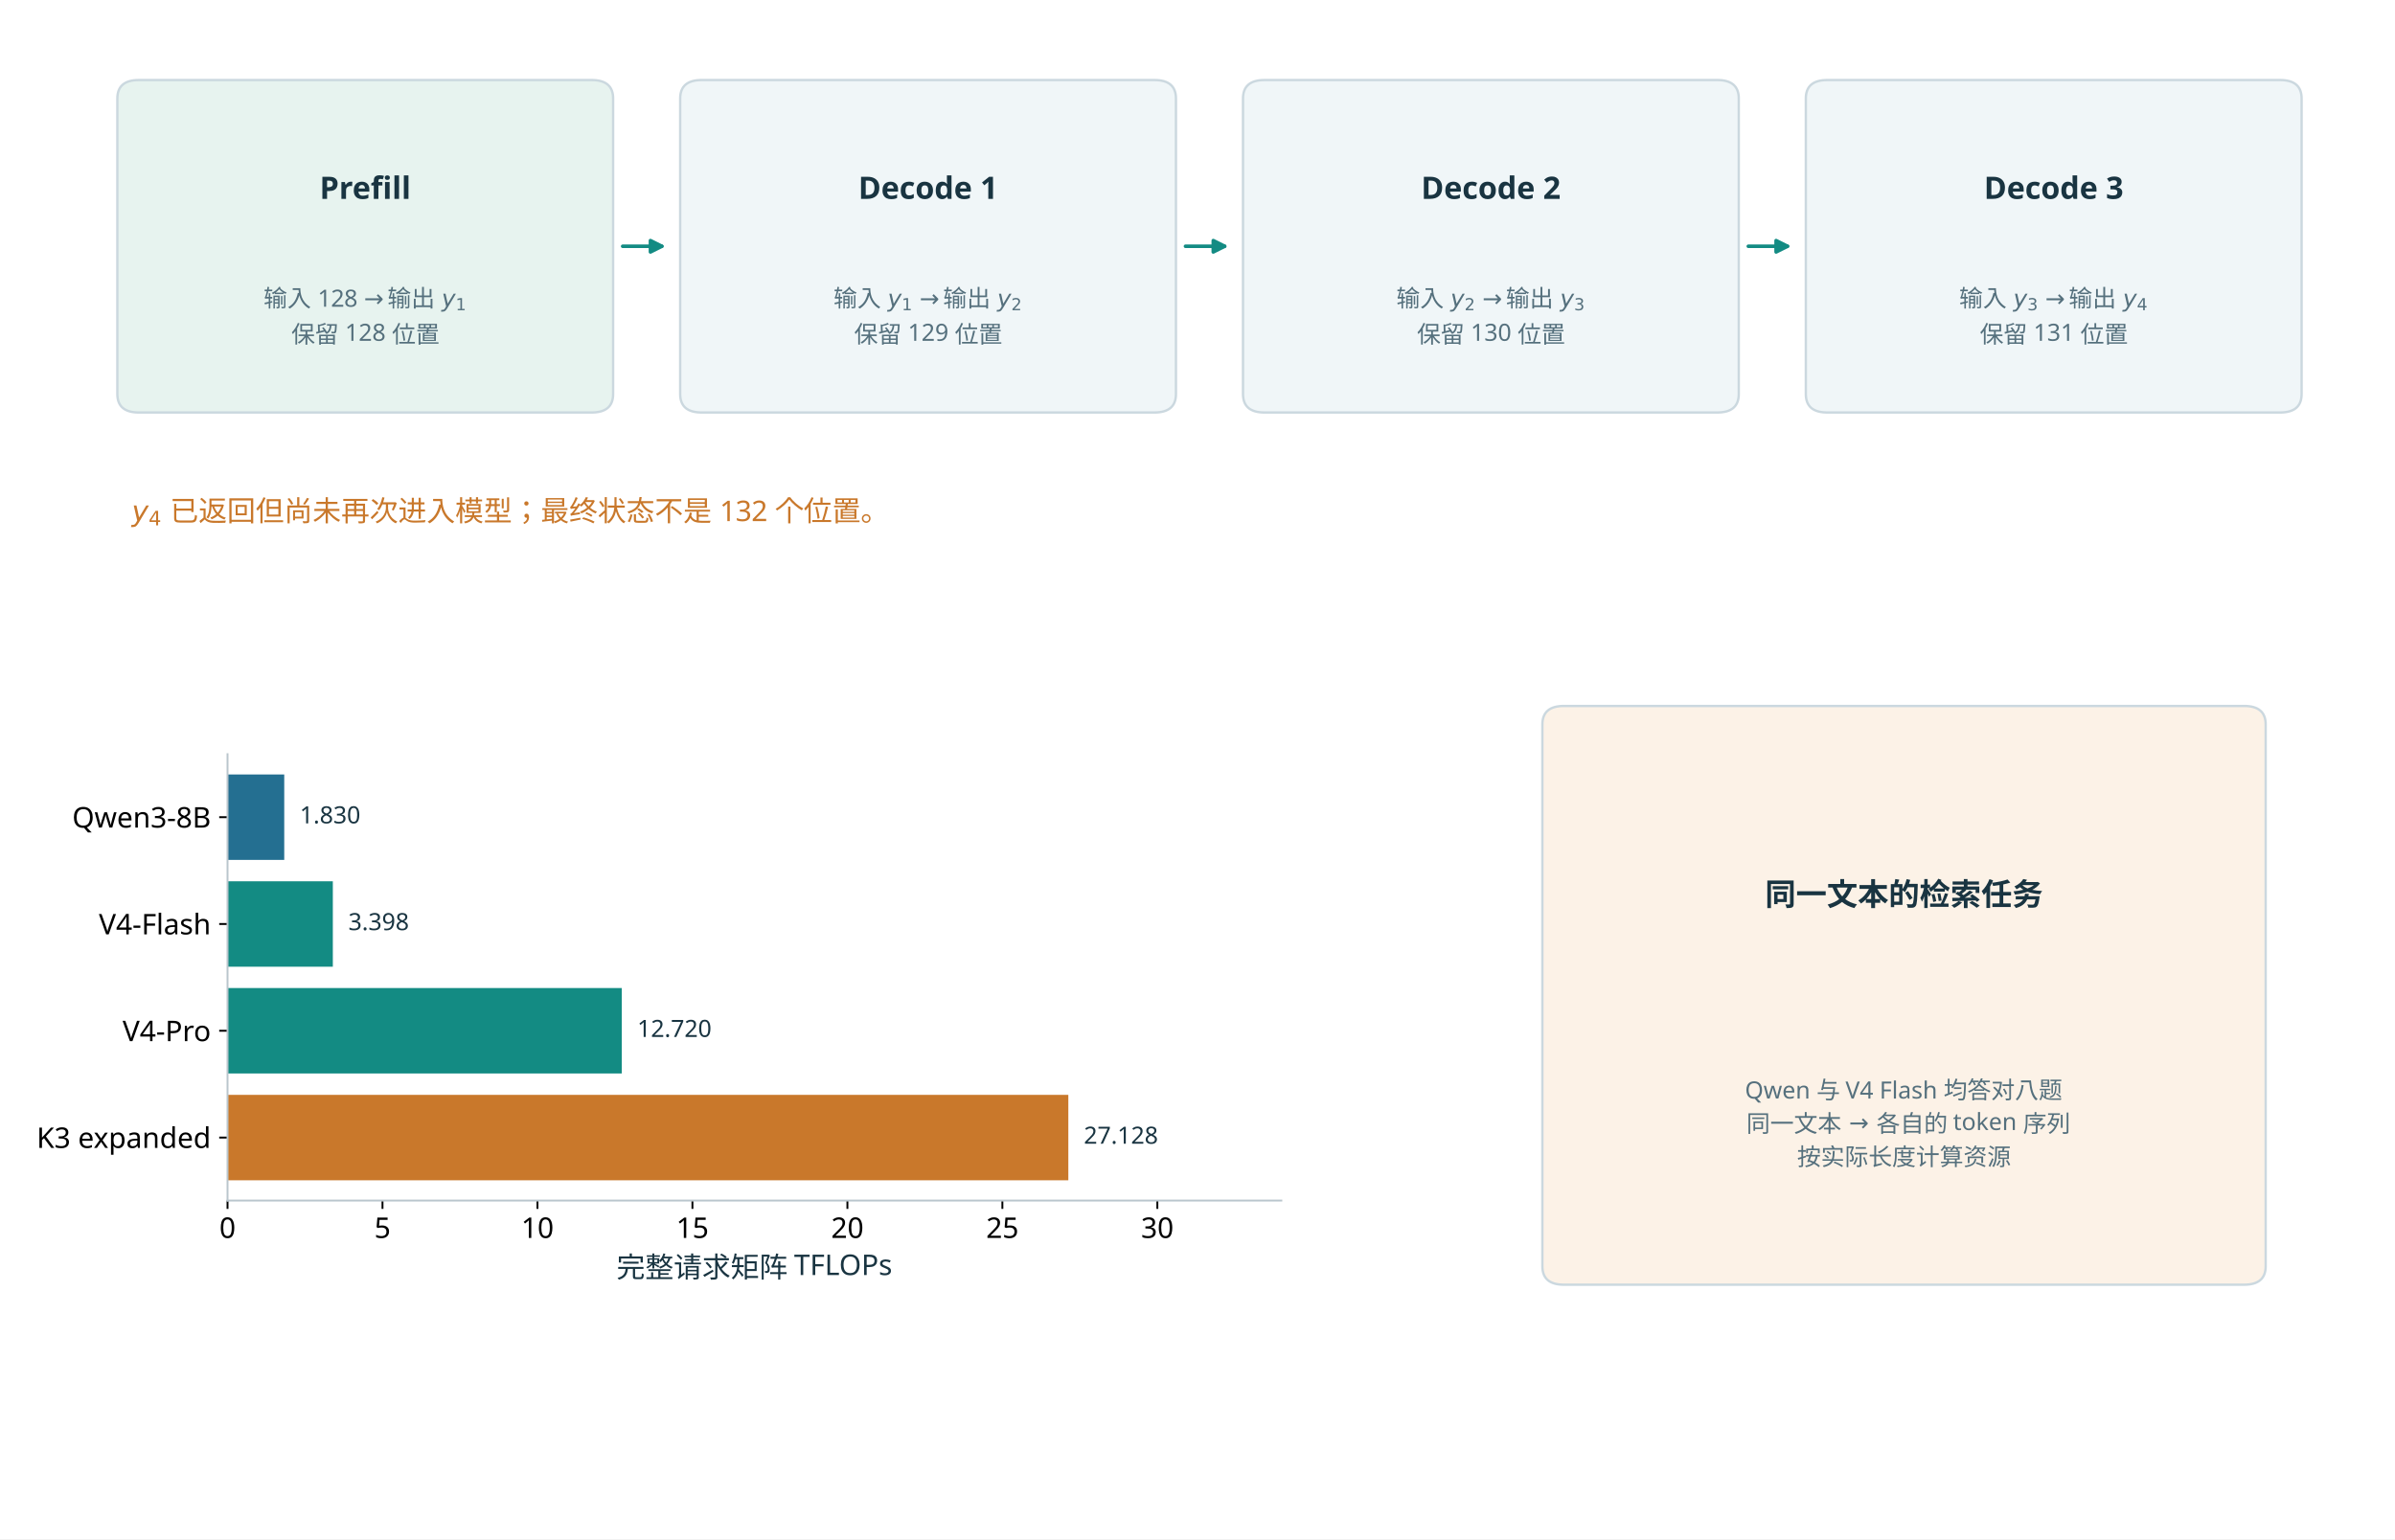
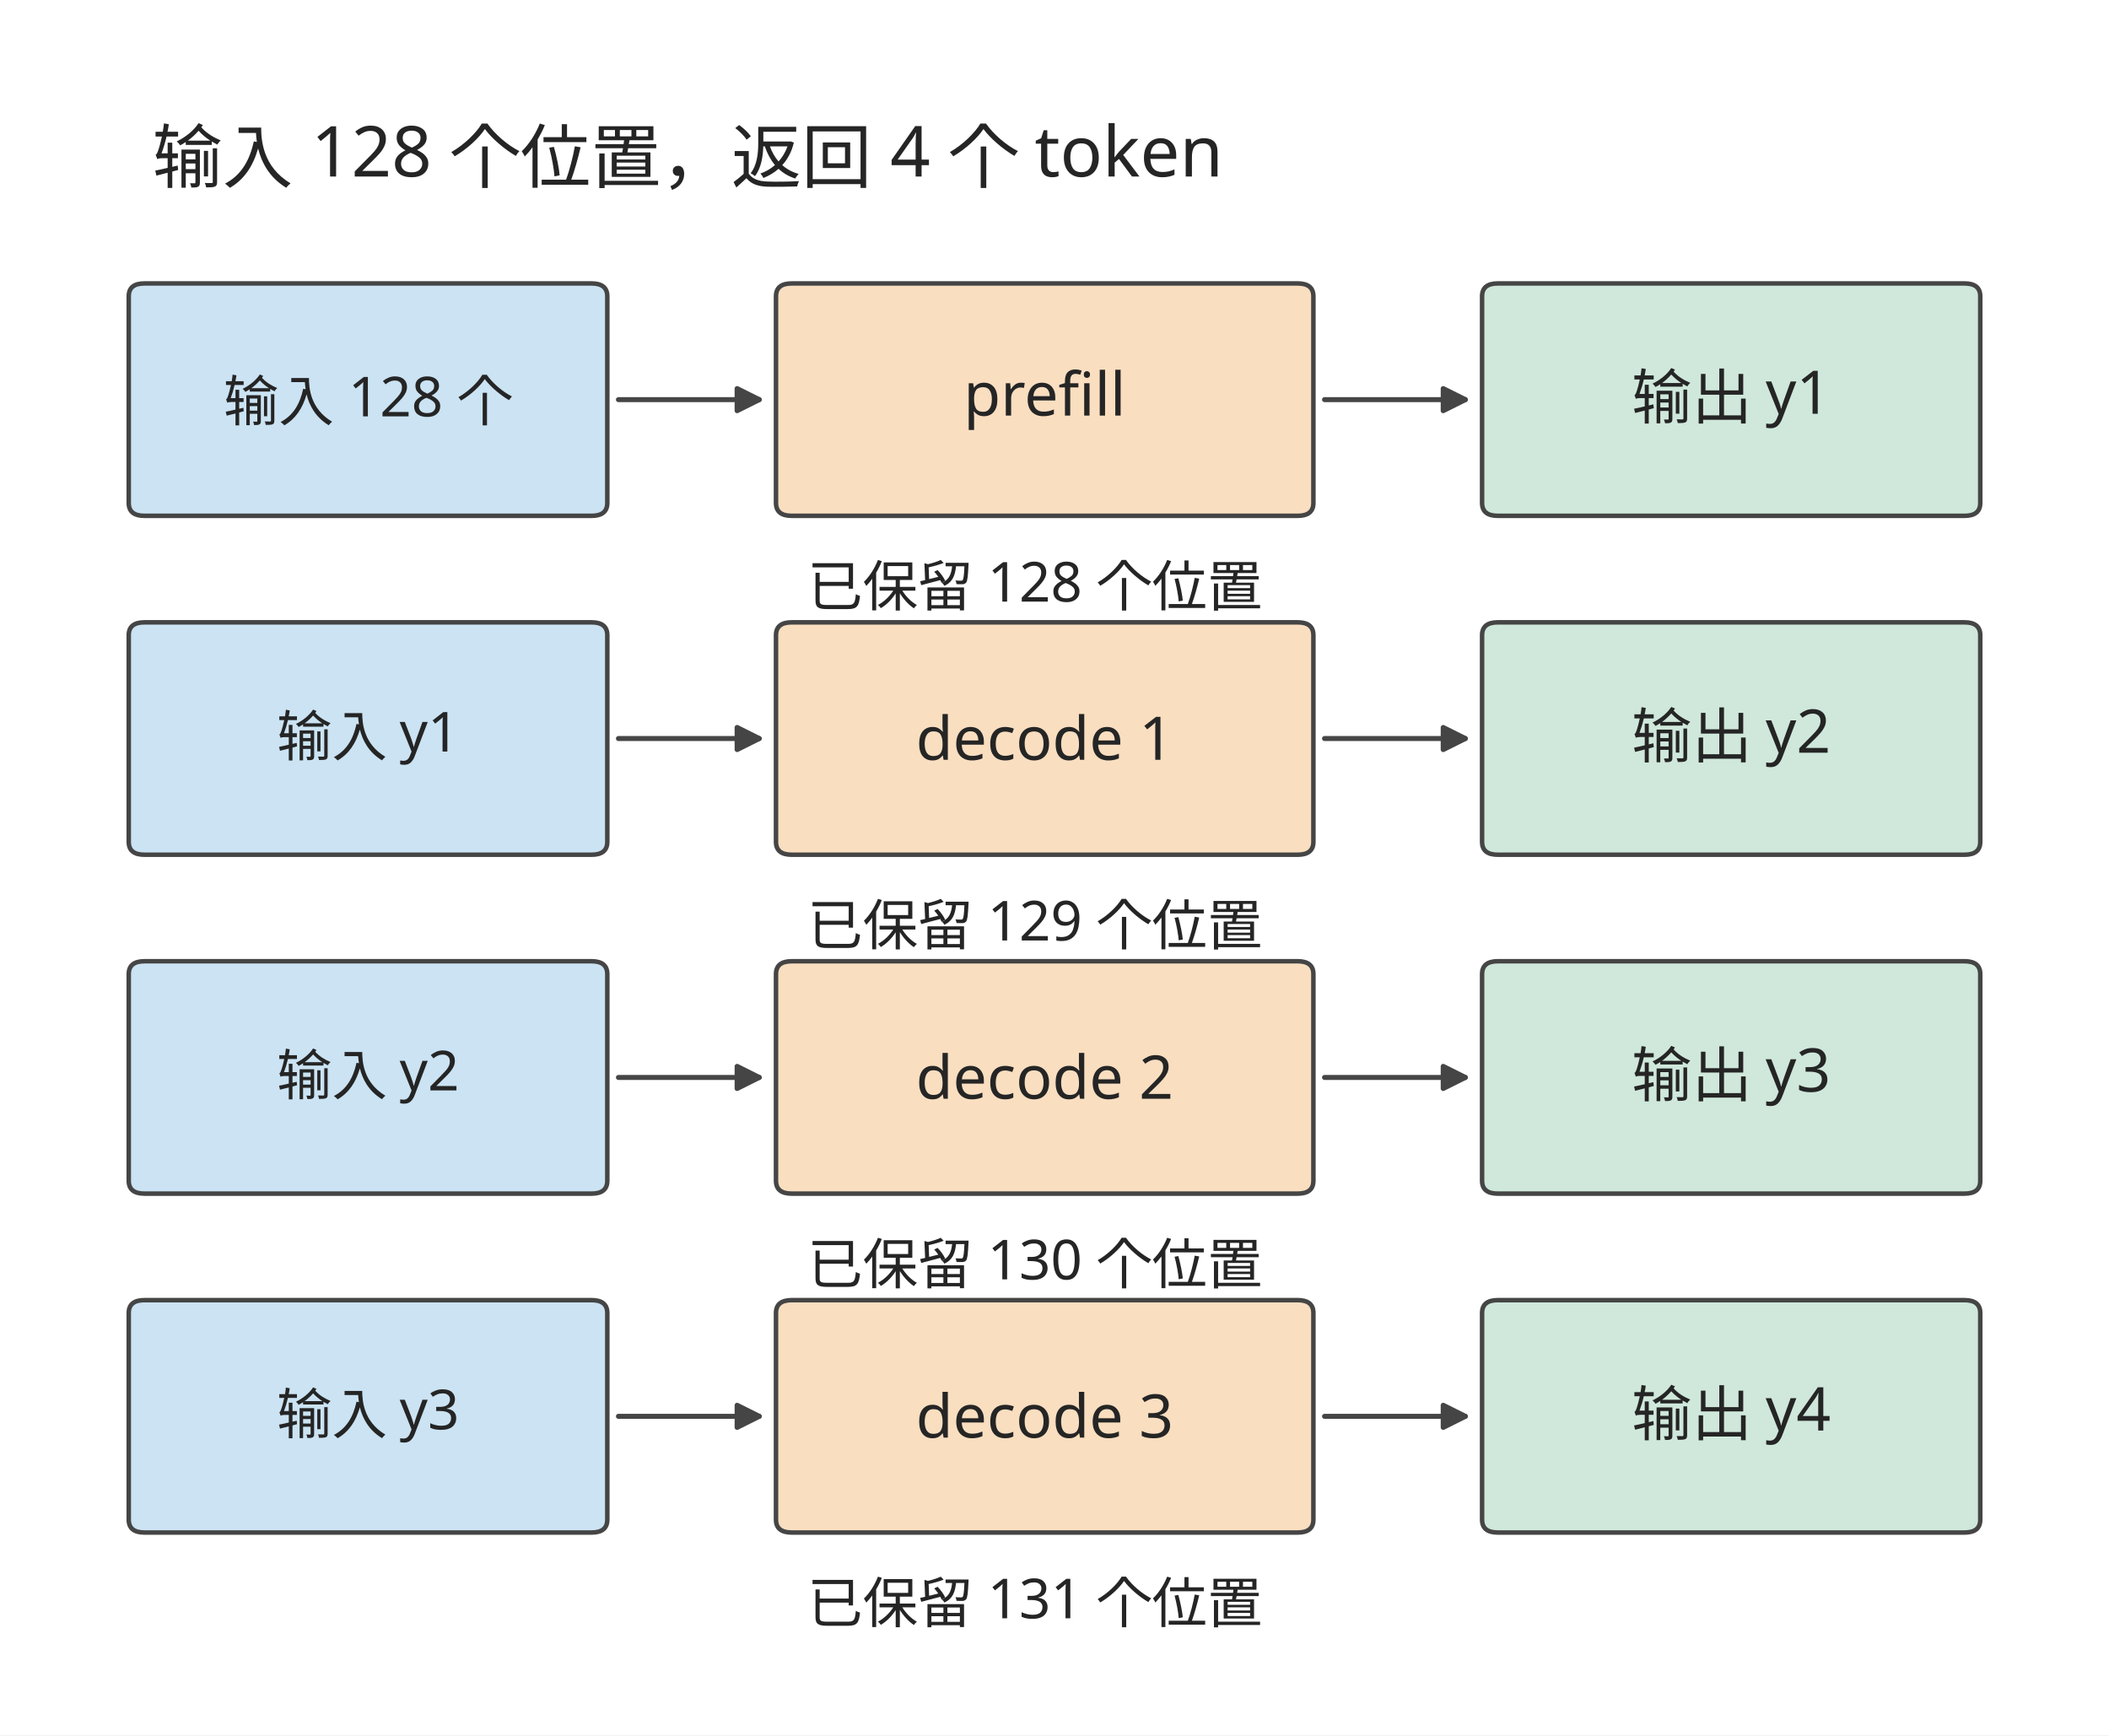
- <svg xmlns="http://www.w3.org/2000/svg" xmlns:xlink="http://www.w3.org/1999/xlink" width="1008pt" height="648pt" viewBox="0 0 1008 648" version="1.1">
+ <svg xmlns="http://www.w3.org/2000/svg" width="420pt" height="345.6pt" viewBox="0 0 420 345.6" version="1.1">
  <defs>
    <style type="text/css">*{stroke-linejoin: round; stroke-linecap: butt}</style>
  </defs>
  <g id="figure_1">
    <g id="patch_1">
-       <path d="M 0 648  L 1008 648  L 1008 0  L 0 0  z " style="fill: #ffffff" />
+       <path d="M 0 345.6  L 420 345.6  L 420 0  L 0 0  z " style="fill: #ffffff" />
    </g>
    <g id="axes_1">
      <g id="patch_2">
-         <path d="M 58.464 173.664  L 248.976 173.664  Q 258.048 173.664 258.048 165.888  L 258.048 41.472  Q 258.048 33.696 248.976 33.696  L 58.464 33.696  Q 49.392 33.696 49.392 41.472  L 49.392 165.888  Q 49.392 173.664 58.464 173.664  z " clip-path="url(#p3bbe3de33a)" style="fill: #e7f3ef; stroke: #cbd8df; stroke-linejoin: miter" />
+         <path d="M 28.762 102.733  L 117.818 102.733  Q 120.943 102.733 120.943 100.162  L 120.943 59.022  Q 120.943 56.45 117.818 56.45  L 28.762 56.45  Q 25.637 56.45 25.637 59.022  L 25.637 100.162  Q 25.637 102.733 28.762 102.733  z " clip-path="url(#p16cc59bdb1)" style="fill: #cbe3f3; stroke: #454545; stroke-width: 0.9; stroke-linejoin: miter" />
      </g>
      <g id="patch_3">
-         <path d="M 262.064 103.68  Q 271.15 103.68 278.558 103.68  " clip-path="url(#p3bbe3de33a)" style="fill: none; stroke: #138b83; stroke-width: 1.5; stroke-linecap: round" />
-         <path d="M 273.758 101.28  L 278.558 103.68  L 273.758 106.08  z " clip-path="url(#p3bbe3de33a)" style="fill: #138b83; stroke: #138b83; stroke-width: 1.5; stroke-linecap: round" />
+         <path d="M 157.66 102.733  L 258.434 102.733  Q 261.559 102.733 261.559 100.162  L 261.559 59.022  Q 261.559 56.45 258.434 56.45  L 157.66 56.45  Q 154.535 56.45 154.535 59.022  L 154.535 100.162  Q 154.535 102.733 157.66 102.733  z " clip-path="url(#p16cc59bdb1)" style="fill: #f9dec0; stroke: #454545; stroke-width: 0.9; stroke-linejoin: miter" />
      </g>
      <g id="patch_4">
-         <path d="M 295.344 173.664  L 485.856 173.664  Q 494.928 173.664 494.928 165.888  L 494.928 41.472  Q 494.928 33.696 485.856 33.696  L 295.344 33.696  Q 286.272 33.696 286.272 41.472  L 286.272 165.888  Q 286.272 173.664 295.344 173.664  z " clip-path="url(#p3bbe3de33a)" style="fill: #f0f6f8; stroke: #cbd8df; stroke-linejoin: miter" />
+         <path d="M 298.276 102.733  L 391.238 102.733  Q 394.363 102.733 394.363 100.162  L 394.363 59.022  Q 394.363 56.45 391.238 56.45  L 298.276 56.45  Q 295.151 56.45 295.151 59.022  L 295.151 100.162  Q 295.151 102.733 298.276 102.733  z " clip-path="url(#p16cc59bdb1)" style="fill: #cfe8db; stroke: #454545; stroke-width: 0.9; stroke-linejoin: miter" />
      </g>
      <g id="patch_5">
-         <path d="M 498.944 103.68  Q 508.03 103.68 515.438 103.68  " clip-path="url(#p3bbe3de33a)" style="fill: none; stroke: #138b83; stroke-width: 1.5; stroke-linecap: round" />
-         <path d="M 510.638 101.28  L 515.438 103.68  L 510.638 106.08  z " clip-path="url(#p3bbe3de33a)" style="fill: #138b83; stroke: #138b83; stroke-width: 1.5; stroke-linecap: round" />
+         <path d="M 123.162 79.592  Q 137.737 79.592 151.195 79.592  " clip-path="url(#p16cc59bdb1)" style="fill: none; stroke: #454545; stroke-linecap: round" />
+         <path d="M 146.795 77.392  L 151.195 79.592  L 146.795 81.792  z " clip-path="url(#p16cc59bdb1)" style="fill: #454545; stroke: #454545; stroke-linecap: round" />
      </g>
      <g id="patch_6">
-         <path d="M 532.224 173.664  L 722.736 173.664  Q 731.808 173.664 731.808 165.888  L 731.808 41.472  Q 731.808 33.696 722.736 33.696  L 532.224 33.696  Q 523.152 33.696 523.152 41.472  L 523.152 165.888  Q 523.152 173.664 532.224 173.664  z " clip-path="url(#p3bbe3de33a)" style="fill: #f0f6f8; stroke: #cbd8df; stroke-linejoin: miter" />
+         <path d="M 263.778 79.592  Q 278.353 79.592 291.811 79.592  " clip-path="url(#p16cc59bdb1)" style="fill: none; stroke: #454545; stroke-linecap: round" />
+         <path d="M 287.411 77.392  L 291.811 79.592  L 287.411 81.792  z " clip-path="url(#p16cc59bdb1)" style="fill: #454545; stroke: #454545; stroke-linecap: round" />
      </g>
      <g id="patch_7">
-         <path d="M 735.824 103.68  Q 744.91 103.68 752.318 103.68  " clip-path="url(#p3bbe3de33a)" style="fill: none; stroke: #138b83; stroke-width: 1.5; stroke-linecap: round" />
-         <path d="M 747.518 101.28  L 752.318 103.68  L 747.518 106.08  z " clip-path="url(#p3bbe3de33a)" style="fill: #138b83; stroke: #138b83; stroke-width: 1.5; stroke-linecap: round" />
+         <path d="M 28.762 170.229  L 117.818 170.229  Q 120.943 170.229 120.943 167.657  L 120.943 126.517  Q 120.943 123.946 117.818 123.946  L 28.762 123.946  Q 25.637 123.946 25.637 126.517  L 25.637 167.657  Q 25.637 170.229 28.762 170.229  z " clip-path="url(#p16cc59bdb1)" style="fill: #cbe3f3; stroke: #454545; stroke-width: 0.9; stroke-linejoin: miter" />
      </g>
      <g id="patch_8">
-         <path d="M 769.104 173.664  L 959.616 173.664  Q 968.688 173.664 968.688 165.888  L 968.688 41.472  Q 968.688 33.696 959.616 33.696  L 769.104 33.696  Q 760.032 33.696 760.032 41.472  L 760.032 165.888  Q 760.032 173.664 769.104 173.664  z " clip-path="url(#p3bbe3de33a)" style="fill: #f0f6f8; stroke: #cbd8df; stroke-linejoin: miter" />
+         <path d="M 157.66 170.229  L 258.434 170.229  Q 261.559 170.229 261.559 167.657  L 261.559 126.517  Q 261.559 123.946 258.434 123.946  L 157.66 123.946  Q 154.535 123.946 154.535 126.517  L 154.535 167.657  Q 154.535 170.229 157.66 170.229  z " clip-path="url(#p16cc59bdb1)" style="fill: #f9dec0; stroke: #454545; stroke-width: 0.9; stroke-linejoin: miter" />
      </g>
      <g id="patch_9">
-         <path d="M 658.224 540.864  L 944.496 540.864  Q 953.568 540.864 953.568 533.088  L 953.568 304.992  Q 953.568 297.216 944.496 297.216  L 658.224 297.216  Q 649.152 297.216 649.152 304.992  L 649.152 533.088  Q 649.152 540.864 658.224 540.864  z " clip-path="url(#p3bbe3de33a)" style="fill: #fcf2e7; stroke: #cbd8df; stroke-linejoin: miter" />
+         <path d="M 298.276 170.229  L 391.238 170.229  Q 394.363 170.229 394.363 167.657  L 394.363 126.517  Q 394.363 123.946 391.238 123.946  L 298.276 123.946  Q 295.151 123.946 295.151 126.517  L 295.151 167.657  Q 295.151 170.229 298.276 170.229  z " clip-path="url(#p16cc59bdb1)" style="fill: #cfe8db; stroke: #454545; stroke-width: 0.9; stroke-linejoin: miter" />
+       </g>
+       <g id="patch_10">
+         <path d="M 123.162 147.087  Q 137.737 147.087 151.195 147.087  " clip-path="url(#p16cc59bdb1)" style="fill: none; stroke: #454545; stroke-linecap: round" />
+         <path d="M 146.795 144.887  L 151.195 147.087  L 146.795 149.287  z " clip-path="url(#p16cc59bdb1)" style="fill: #454545; stroke: #454545; stroke-linecap: round" />
+       </g>
+       <g id="patch_11">
+         <path d="M 263.778 147.087  Q 278.353 147.087 291.811 147.087  " clip-path="url(#p16cc59bdb1)" style="fill: none; stroke: #454545; stroke-linecap: round" />
+         <path d="M 287.411 144.887  L 291.811 147.087  L 287.411 149.287  z " clip-path="url(#p16cc59bdb1)" style="fill: #454545; stroke: #454545; stroke-linecap: round" />
+       </g>
+       <g id="patch_12">
+         <path d="M 28.762 237.724  L 117.818 237.724  Q 120.943 237.724 120.943 235.153  L 120.943 194.013  Q 120.943 191.442 117.818 191.442  L 28.762 191.442  Q 25.637 191.442 25.637 194.013  L 25.637 235.153  Q 25.637 237.724 28.762 237.724  z " clip-path="url(#p16cc59bdb1)" style="fill: #cbe3f3; stroke: #454545; stroke-width: 0.9; stroke-linejoin: miter" />
+       </g>
+       <g id="patch_13">
+         <path d="M 157.66 237.724  L 258.434 237.724  Q 261.559 237.724 261.559 235.153  L 261.559 194.013  Q 261.559 191.442 258.434 191.442  L 157.66 191.442  Q 154.535 191.442 154.535 194.013  L 154.535 235.153  Q 154.535 237.724 157.66 237.724  z " clip-path="url(#p16cc59bdb1)" style="fill: #f9dec0; stroke: #454545; stroke-width: 0.9; stroke-linejoin: miter" />
+       </g>
+       <g id="patch_14">
+         <path d="M 298.276 237.724  L 391.238 237.724  Q 394.363 237.724 394.363 235.153  L 394.363 194.013  Q 394.363 191.442 391.238 191.442  L 298.276 191.442  Q 295.151 191.442 295.151 194.013  L 295.151 235.153  Q 295.151 237.724 298.276 237.724  z " clip-path="url(#p16cc59bdb1)" style="fill: #cfe8db; stroke: #454545; stroke-width: 0.9; stroke-linejoin: miter" />
+       </g>
+       <g id="patch_15">
+         <path d="M 123.162 214.583  Q 137.737 214.583 151.195 214.583  " clip-path="url(#p16cc59bdb1)" style="fill: none; stroke: #454545; stroke-linecap: round" />
+         <path d="M 146.795 212.383  L 151.195 214.583  L 146.795 216.783  z " clip-path="url(#p16cc59bdb1)" style="fill: #454545; stroke: #454545; stroke-linecap: round" />
+       </g>
+       <g id="patch_16">
+         <path d="M 263.778 214.583  Q 278.353 214.583 291.811 214.583  " clip-path="url(#p16cc59bdb1)" style="fill: none; stroke: #454545; stroke-linecap: round" />
+         <path d="M 287.411 212.383  L 291.811 214.583  L 287.411 216.783  z " clip-path="url(#p16cc59bdb1)" style="fill: #454545; stroke: #454545; stroke-linecap: round" />
+       </g>
+       <g id="patch_17">
+         <path d="M 28.762 305.22  L 117.818 305.22  Q 120.943 305.22 120.943 302.649  L 120.943 261.509  Q 120.943 258.937 117.818 258.937  L 28.762 258.937  Q 25.637 258.937 25.637 261.509  L 25.637 302.649  Q 25.637 305.22 28.762 305.22  z " clip-path="url(#p16cc59bdb1)" style="fill: #cbe3f3; stroke: #454545; stroke-width: 0.9; stroke-linejoin: miter" />
+       </g>
+       <g id="patch_18">
+         <path d="M 157.66 305.22  L 258.434 305.22  Q 261.559 305.22 261.559 302.649  L 261.559 261.509  Q 261.559 258.937 258.434 258.937  L 157.66 258.937  Q 154.535 258.937 154.535 261.509  L 154.535 302.649  Q 154.535 305.22 157.66 305.22  z " clip-path="url(#p16cc59bdb1)" style="fill: #f9dec0; stroke: #454545; stroke-width: 0.9; stroke-linejoin: miter" />
+       </g>
+       <g id="patch_19">
+         <path d="M 298.276 305.22  L 391.238 305.22  Q 394.363 305.22 394.363 302.649  L 394.363 261.509  Q 394.363 258.937 391.238 258.937  L 298.276 258.937  Q 295.151 258.937 295.151 261.509  L 295.151 302.649  Q 295.151 305.22 298.276 305.22  z " clip-path="url(#p16cc59bdb1)" style="fill: #cfe8db; stroke: #454545; stroke-width: 0.9; stroke-linejoin: miter" />
+       </g>
+       <g id="patch_20">
+         <path d="M 123.162 282.079  Q 137.737 282.079 151.195 282.079  " clip-path="url(#p16cc59bdb1)" style="fill: none; stroke: #454545; stroke-linecap: round" />
+         <path d="M 146.795 279.879  L 151.195 282.079  L 146.795 284.279  z " clip-path="url(#p16cc59bdb1)" style="fill: #454545; stroke: #454545; stroke-linecap: round" />
+       </g>
+       <g id="patch_21">
+         <path d="M 263.778 282.079  Q 278.353 282.079 291.811 282.079  " clip-path="url(#p16cc59bdb1)" style="fill: none; stroke: #454545; stroke-linecap: round" />
+         <path d="M 287.411 279.879  L 291.811 282.079  L 287.411 284.279  z " clip-path="url(#p16cc59bdb1)" style="fill: #454545; stroke: #454545; stroke-linecap: round" />
      </g>
      <g id="text_1">
-         <text style="font-weight: 700; font-size: 13px; font-family: 'Arial Unicode MS'; text-anchor: middle; fill: #193441" x="153.72" y="83.719" transform="rotate(-0 153.72 83.71943)">Prefill</text>
+         <text style="font-size: 14px; font-family: 'Arial Unicode MS'; text-anchor: start; fill: #252525" x="30.324" y="36.317" transform="rotate(-0 30.324 36.31657)">输入 128 个位置，返回 4 个 token</text>
      </g>
      <g id="text_2">
-         <g style="fill: #55707d" transform="translate(110.92 129.6531)">
-           <text>
-             <tspan x="0" y="-0.531" style="font-size: 10px; font-family: 'Arial Unicode MS'; fill: #55707d">输</tspan>
-             <tspan x="10" y="-0.531" style="font-size: 10px; font-family: 'Arial Unicode MS'; fill: #55707d">入</tspan>
-             <tspan x="20" y="-0.531" style="font-size: 10px; font-family: 'Arial Unicode MS'; fill: #55707d"> </tspan>
-             <tspan x="22.778" y="-0.531" style="font-size: 10px; font-family: 'Arial Unicode MS'; fill: #55707d">1</tspan>
-             <tspan x="28.34" y="-0.531" style="font-size: 10px; font-family: 'Arial Unicode MS'; fill: #55707d">2</tspan>
-             <tspan x="33.901" y="-0.531" style="font-size: 10px; font-family: 'Arial Unicode MS'; fill: #55707d">8</tspan>
-             <tspan x="39.463" y="-0.531" style="font-size: 10px; font-family: 'Arial Unicode MS'; fill: #55707d"> </tspan>
-             <tspan x="42.241" y="-0.531" style="font-size: 10px; font-family: 'Arial Unicode MS'; fill: #55707d">→</tspan>
-             <tspan x="49.37" y="-0.531" style="font-size: 10px; font-family: 'Arial Unicode MS'; fill: #55707d"> </tspan>
-             <tspan x="52.148" y="-0.531" style="font-size: 10px; font-family: 'Arial Unicode MS'; fill: #55707d">输</tspan>
-             <tspan x="62.148" y="-0.531" style="font-size: 10px; font-family: 'Arial Unicode MS'; fill: #55707d">出</tspan>
-             <tspan x="72.148" y="-0.531" style="font-size: 10px; font-family: 'Arial Unicode MS'; fill: #55707d"> </tspan>
-             <tspan x="74.927" y="-0.531" style="font-style: oblique; font-size: 10px; font-family: 'DejaVu Sans'; fill: #55707d">y</tspan>
-             <tspan x="80.845" y="0.969" style="font-size: 7px; font-family: 'DejaVu Sans'; fill: #55707d">1</tspan>
-           </text>
-         </g>
-         <text style="font-size: 10px; font-family: 'Arial Unicode MS'; fill: #55707d" transform="translate(122.6005 144.3167)">保留 128 位置</text>
+         <text style="font-size: 11px; font-family: 'Arial Unicode MS'; text-anchor: middle; fill: #252525" x="73.29" y="83.843" transform="rotate(-0 73.29 83.84301)">输入 128 个</text>
      </g>
      <g id="text_3">
-         <text style="font-weight: 700; font-size: 13px; font-family: 'Arial Unicode MS'; text-anchor: middle; fill: #193441" x="390.6" y="83.719" transform="rotate(-0 390.6 83.71943)">Decode 1</text>
+         <text style="font-size: 12px; font-family: 'Arial Unicode MS'; text-anchor: middle; fill: #252525" x="208.047" y="82.764" transform="rotate(-0 208.047 82.76418)">prefill</text>
      </g>
      <g id="text_4">
-         <g style="fill: #55707d" transform="translate(350.8 129.6531)">
-           <text>
-             <tspan x="0" y="-0.531" style="font-size: 10px; font-family: 'Arial Unicode MS'; fill: #55707d">输</tspan>
-             <tspan x="10" y="-0.531" style="font-size: 10px; font-family: 'Arial Unicode MS'; fill: #55707d">入</tspan>
-             <tspan x="20" y="-0.531" style="font-size: 10px; font-family: 'Arial Unicode MS'; fill: #55707d"> </tspan>
-             <tspan x="33.423" y="-0.531" style="font-size: 10px; font-family: 'Arial Unicode MS'; fill: #55707d"> </tspan>
-             <tspan x="36.202" y="-0.531" style="font-size: 10px; font-family: 'Arial Unicode MS'; fill: #55707d">→</tspan>
-             <tspan x="43.331" y="-0.531" style="font-size: 10px; font-family: 'Arial Unicode MS'; fill: #55707d"> </tspan>
-             <tspan x="46.109" y="-0.531" style="font-size: 10px; font-family: 'Arial Unicode MS'; fill: #55707d">输</tspan>
-             <tspan x="56.109" y="-0.531" style="font-size: 10px; font-family: 'Arial Unicode MS'; fill: #55707d">出</tspan>
-             <tspan x="66.109" y="-0.531" style="font-size: 10px; font-family: 'Arial Unicode MS'; fill: #55707d"> </tspan>
-             <tspan x="22.778" y="-0.531" style="font-style: oblique; font-size: 10px; font-family: 'DejaVu Sans'; fill: #55707d">y</tspan>
-             <tspan x="68.887" y="-0.531" style="font-style: oblique; font-size: 10px; font-family: 'DejaVu Sans'; fill: #55707d">y</tspan>
-             <tspan x="28.696" y="0.969" style="font-size: 7px; font-family: 'DejaVu Sans'; fill: #55707d">1</tspan>
-             <tspan x="74.805" y="0.969" style="font-size: 7px; font-family: 'DejaVu Sans'; fill: #55707d">2</tspan>
-           </text>
-         </g>
-         <text style="font-size: 10px; font-family: 'Arial Unicode MS'; fill: #55707d" transform="translate(359.4805 144.3167)">保留 129 位置</text>
+         <text style="font-size: 12px; font-family: 'Arial Unicode MS'; text-anchor: middle; fill: #252525" x="344.757" y="83.409" transform="rotate(-0 344.757 83.40918)">输出 y1</text>
      </g>
      <g id="text_5">
-         <text style="font-weight: 700; font-size: 13px; font-family: 'Arial Unicode MS'; text-anchor: middle; fill: #193441" x="627.48" y="83.719" transform="rotate(-0 627.48 83.71943)">Decode 2</text>
+         <text style="font-size: 11px; font-family: 'Arial Unicode MS'; text-anchor: middle; fill: #252525" x="206.094" y="120.727" transform="rotate(-0 206.094 120.7267)">已保留 128 个位置</text>
      </g>
      <g id="text_6">
-         <g style="fill: #55707d" transform="translate(587.68 129.6531)">
-           <text>
-             <tspan x="0" y="-0.531" style="font-size: 10px; font-family: 'Arial Unicode MS'; fill: #55707d">输</tspan>
-             <tspan x="10" y="-0.531" style="font-size: 10px; font-family: 'Arial Unicode MS'; fill: #55707d">入</tspan>
-             <tspan x="20" y="-0.531" style="font-size: 10px; font-family: 'Arial Unicode MS'; fill: #55707d"> </tspan>
-             <tspan x="33.423" y="-0.531" style="font-size: 10px; font-family: 'Arial Unicode MS'; fill: #55707d"> </tspan>
-             <tspan x="36.202" y="-0.531" style="font-size: 10px; font-family: 'Arial Unicode MS'; fill: #55707d">→</tspan>
-             <tspan x="43.331" y="-0.531" style="font-size: 10px; font-family: 'Arial Unicode MS'; fill: #55707d"> </tspan>
-             <tspan x="46.109" y="-0.531" style="font-size: 10px; font-family: 'Arial Unicode MS'; fill: #55707d">输</tspan>
-             <tspan x="56.109" y="-0.531" style="font-size: 10px; font-family: 'Arial Unicode MS'; fill: #55707d">出</tspan>
-             <tspan x="66.109" y="-0.531" style="font-size: 10px; font-family: 'Arial Unicode MS'; fill: #55707d"> </tspan>
-             <tspan x="22.778" y="-0.531" style="font-style: oblique; font-size: 10px; font-family: 'DejaVu Sans'; fill: #55707d">y</tspan>
-             <tspan x="68.887" y="-0.531" style="font-style: oblique; font-size: 10px; font-family: 'DejaVu Sans'; fill: #55707d">y</tspan>
-             <tspan x="28.696" y="0.969" style="font-size: 7px; font-family: 'DejaVu Sans'; fill: #55707d">2</tspan>
-             <tspan x="74.805" y="0.969" style="font-size: 7px; font-family: 'DejaVu Sans'; fill: #55707d">3</tspan>
-           </text>
-         </g>
-         <text style="font-size: 10px; font-family: 'Arial Unicode MS'; fill: #55707d" transform="translate(596.3605 144.3167)">保留 130 位置</text>
+         <text style="font-size: 11px; font-family: 'Arial Unicode MS'; text-anchor: middle; fill: #252525" x="73.29" y="150.587" transform="rotate(-0 73.29 150.5867)">输入 y1</text>
      </g>
      <g id="text_7">
-         <text style="font-weight: 700; font-size: 13px; font-family: 'Arial Unicode MS'; text-anchor: middle; fill: #193441" x="864.36" y="83.719" transform="rotate(-0 864.36 83.71943)">Decode 3</text>
+         <text style="font-size: 12px; font-family: 'Arial Unicode MS'; text-anchor: middle; fill: #252525" x="208.047" y="151.33" transform="rotate(-0 208.047 151.3295)">decode 1</text>
      </g>
      <g id="text_8">
-         <g style="fill: #55707d" transform="translate(824.56 129.6531)">
-           <text>
-             <tspan x="0" y="-0.531" style="font-size: 10px; font-family: 'Arial Unicode MS'; fill: #55707d">输</tspan>
-             <tspan x="10" y="-0.531" style="font-size: 10px; font-family: 'Arial Unicode MS'; fill: #55707d">入</tspan>
-             <tspan x="20" y="-0.531" style="font-size: 10px; font-family: 'Arial Unicode MS'; fill: #55707d"> </tspan>
-             <tspan x="33.423" y="-0.531" style="font-size: 10px; font-family: 'Arial Unicode MS'; fill: #55707d"> </tspan>
-             <tspan x="36.202" y="-0.531" style="font-size: 10px; font-family: 'Arial Unicode MS'; fill: #55707d">→</tspan>
-             <tspan x="43.331" y="-0.531" style="font-size: 10px; font-family: 'Arial Unicode MS'; fill: #55707d"> </tspan>
-             <tspan x="46.109" y="-0.531" style="font-size: 10px; font-family: 'Arial Unicode MS'; fill: #55707d">输</tspan>
-             <tspan x="56.109" y="-0.531" style="font-size: 10px; font-family: 'Arial Unicode MS'; fill: #55707d">出</tspan>
-             <tspan x="66.109" y="-0.531" style="font-size: 10px; font-family: 'Arial Unicode MS'; fill: #55707d"> </tspan>
-             <tspan x="22.778" y="-0.531" style="font-style: oblique; font-size: 10px; font-family: 'DejaVu Sans'; fill: #55707d">y</tspan>
-             <tspan x="68.887" y="-0.531" style="font-style: oblique; font-size: 10px; font-family: 'DejaVu Sans'; fill: #55707d">y</tspan>
-             <tspan x="28.696" y="0.969" style="font-size: 7px; font-family: 'DejaVu Sans'; fill: #55707d">3</tspan>
-             <tspan x="74.805" y="0.969" style="font-size: 7px; font-family: 'DejaVu Sans'; fill: #55707d">4</tspan>
-           </text>
-         </g>
-         <text style="font-size: 10px; font-family: 'Arial Unicode MS'; fill: #55707d" transform="translate(833.2405 144.3167)">保留 131 位置</text>
+         <text style="font-size: 12px; font-family: 'Arial Unicode MS'; text-anchor: middle; fill: #252525" x="344.757" y="150.905" transform="rotate(-0 344.757 150.9049)">输出 y2</text>
      </g>
      <g id="text_9">
-         <g style="fill: #c9782b" transform="translate(55.44 220.32)">
-           <text>
-             <tspan x="0" y="-0.938" style="font-style: oblique; font-size: 12px; font-family: 'DejaVu Sans'; fill: #c9782b">y</tspan>
-             <tspan x="7.102" y="0.862" style="font-size: 8.4px; font-family: 'DejaVu Sans'; fill: #c9782b">4</tspan>
-             <tspan x="12.774" y="-0.938" style="font-size: 12px; font-family: 'Arial Unicode MS'; fill: #c9782b"> </tspan>
-             <tspan x="16.108" y="-0.938" style="font-size: 12px; font-family: 'Arial Unicode MS'; fill: #c9782b">已</tspan>
-             <tspan x="28.108" y="-0.938" style="font-size: 12px; font-family: 'Arial Unicode MS'; fill: #c9782b">返</tspan>
-             <tspan x="40.108" y="-0.938" style="font-size: 12px; font-family: 'Arial Unicode MS'; fill: #c9782b">回</tspan>
-             <tspan x="52.108" y="-0.938" style="font-size: 12px; font-family: 'Arial Unicode MS'; fill: #c9782b">但</tspan>
-             <tspan x="64.108" y="-0.938" style="font-size: 12px; font-family: 'Arial Unicode MS'; fill: #c9782b">尚</tspan>
-             <tspan x="76.108" y="-0.938" style="font-size: 12px; font-family: 'Arial Unicode MS'; fill: #c9782b">未</tspan>
-             <tspan x="88.108" y="-0.938" style="font-size: 12px; font-family: 'Arial Unicode MS'; fill: #c9782b">再</tspan>
-             <tspan x="100.108" y="-0.938" style="font-size: 12px; font-family: 'Arial Unicode MS'; fill: #c9782b">次</tspan>
-             <tspan x="112.108" y="-0.938" style="font-size: 12px; font-family: 'Arial Unicode MS'; fill: #c9782b">进</tspan>
-             <tspan x="124.108" y="-0.938" style="font-size: 12px; font-family: 'Arial Unicode MS'; fill: #c9782b">入</tspan>
-             <tspan x="136.108" y="-0.938" style="font-size: 12px; font-family: 'Arial Unicode MS'; fill: #c9782b">模</tspan>
-             <tspan x="148.108" y="-0.938" style="font-size: 12px; font-family: 'Arial Unicode MS'; fill: #c9782b">型</tspan>
-             <tspan x="160.108" y="-0.938" style="font-size: 12px; font-family: 'Arial Unicode MS'; fill: #c9782b">；</tspan>
-             <tspan x="172.108" y="-0.938" style="font-size: 12px; font-family: 'Arial Unicode MS'; fill: #c9782b">最</tspan>
-             <tspan x="184.108" y="-0.938" style="font-size: 12px; font-family: 'Arial Unicode MS'; fill: #c9782b">终</tspan>
-             <tspan x="196.108" y="-0.938" style="font-size: 12px; font-family: 'Arial Unicode MS'; fill: #c9782b">状</tspan>
-             <tspan x="208.108" y="-0.938" style="font-size: 12px; font-family: 'Arial Unicode MS'; fill: #c9782b">态</tspan>
-             <tspan x="220.108" y="-0.938" style="font-size: 12px; font-family: 'Arial Unicode MS'; fill: #c9782b">不</tspan>
-             <tspan x="232.108" y="-0.938" style="font-size: 12px; font-family: 'Arial Unicode MS'; fill: #c9782b">是</tspan>
-             <tspan x="244.108" y="-0.938" style="font-size: 12px; font-family: 'Arial Unicode MS'; fill: #c9782b"> </tspan>
-             <tspan x="247.442" y="-0.938" style="font-size: 12px; font-family: 'Arial Unicode MS'; fill: #c9782b">1</tspan>
-             <tspan x="254.116" y="-0.938" style="font-size: 12px; font-family: 'Arial Unicode MS'; fill: #c9782b">3</tspan>
-             <tspan x="260.79" y="-0.938" style="font-size: 12px; font-family: 'Arial Unicode MS'; fill: #c9782b">2</tspan>
-             <tspan x="267.463" y="-0.938" style="font-size: 12px; font-family: 'Arial Unicode MS'; fill: #c9782b"> </tspan>
-             <tspan x="270.797" y="-0.938" style="font-size: 12px; font-family: 'Arial Unicode MS'; fill: #c9782b">个</tspan>
-             <tspan x="282.797" y="-0.938" style="font-size: 12px; font-family: 'Arial Unicode MS'; fill: #c9782b">位</tspan>
-             <tspan x="294.797" y="-0.938" style="font-size: 12px; font-family: 'Arial Unicode MS'; fill: #c9782b">置</tspan>
-             <tspan x="306.797" y="-0.938" style="font-size: 12px; font-family: 'Arial Unicode MS'; fill: #c9782b">。</tspan>
-           </text>
-         </g>
+         <text style="font-size: 11px; font-family: 'Arial Unicode MS'; text-anchor: middle; fill: #252525" x="206.094" y="188.222" transform="rotate(-0 206.094 188.2224)">已保留 129 个位置</text>
      </g>
      <g id="text_10">
-         <text style="font-weight: 700; font-size: 13px; font-family: 'Arial Unicode MS'; text-anchor: middle; fill: #193441" x="801.36" y="381.132" transform="rotate(-0 801.36 381.1317)">同一文本的检索任务</text>
+         <text style="font-size: 11px; font-family: 'Arial Unicode MS'; text-anchor: middle; fill: #252525" x="73.29" y="218.082" transform="rotate(-0 73.29 218.0824)">输入 y2</text>
      </g>
      <g id="text_11">
-         <text style="font-size: 10px; font-family: 'Arial Unicode MS'; fill: #55707d" transform="translate(734.4014 462.4847)">Qwen 与 V4 Flash 均答对八题</text>
-         <text style="font-size: 10px; font-family: 'Arial Unicode MS'; fill: #55707d" transform="translate(735.0084 476.578)">同一文本 → 各自的 token 序列</text>
-         <text style="font-size: 10px; font-family: 'Arial Unicode MS'; fill: #55707d" transform="translate(756.36 490.5923)">按实际长度计算资源</text>
+         <text style="font-size: 12px; font-family: 'Arial Unicode MS'; text-anchor: middle; fill: #252525" x="208.047" y="218.825" transform="rotate(-0 208.047 218.8252)">decode 2</text>
      </g>
-     </g>
-     <g id="axes_2">
-       <g id="patch_10">
-         <path d="M 95.76 505.44  L 539.28 505.44  L 539.28 317.52  L 95.76 317.52  z " style="fill: #ffffff" />
+       <g id="text_12">
+         <text style="font-size: 12px; font-family: 'Arial Unicode MS'; text-anchor: middle; fill: #252525" x="344.757" y="218.401" transform="rotate(-0 344.757 218.4005)">输出 y3</text>
      </g>
-       <g id="patch_11">
-         <path d="M 95.76 326.062  L 119.63 326.062  L 119.63 362.027  L 95.76 362.027  z " clip-path="url(#p72e3782425)" style="fill: #246f91" />
+       <g id="text_13">
+         <text style="font-size: 11px; font-family: 'Arial Unicode MS'; text-anchor: middle; fill: #252525" x="206.094" y="255.718" transform="rotate(-0 206.094 255.7181)">已保留 130 个位置</text>
      </g>
-       <g id="patch_12">
-         <path d="M 95.76 371.019  L 140.082 371.019  L 140.082 406.984  L 95.76 406.984  z " clip-path="url(#p72e3782425)" style="fill: #138b83" />
+       <g id="text_14">
+         <text style="font-size: 11px; font-family: 'Arial Unicode MS'; text-anchor: middle; fill: #252525" x="73.29" y="285.578" transform="rotate(-0 73.29 285.5781)">输入 y3</text>
      </g>
-       <g id="patch_13">
-         <path d="M 95.76 415.976  L 261.688 415.976  L 261.688 451.941  L 95.76 451.941  z " clip-path="url(#p72e3782425)" style="fill: #138b83" />
+       <g id="text_15">
+         <text style="font-size: 12px; font-family: 'Arial Unicode MS'; text-anchor: middle; fill: #252525" x="208.047" y="286.321" transform="rotate(-0 208.047 286.3209)">decode 3</text>
      </g>
-       <g id="patch_14">
-         <path d="M 95.76 460.933  L 449.636 460.933  L 449.636 496.898  L 95.76 496.898  z " clip-path="url(#p72e3782425)" style="fill: #c9782b" />
+       <g id="text_16">
+         <text style="font-size: 12px; font-family: 'Arial Unicode MS'; text-anchor: middle; fill: #252525" x="344.757" y="285.896" transform="rotate(-0 344.757 285.8962)">输出 y4</text>
      </g>
-       <g id="matplotlib.axis_1">
-         <g id="xtick_1">
-           <g id="line2d_1">
-             <defs>
-               <path id="md619d0b16f" d="M 0 0  L 0 3.5  " style="stroke: #000000; stroke-width: 0.8" />
-             </defs>
-             <g>
-               <use xlink:href="#md619d0b16f" x="95.76" y="505.44" style="stroke: #000000; stroke-width: 0.8" />
-             </g>
-           </g>
-           <g id="text_12">
-             <text style="font-size: 12px; font-family: 'Arial Unicode MS'; text-anchor: middle" x="95.76" y="521.176" transform="rotate(-0 95.76 521.1763)">0</text>
-           </g>
-         </g>
-         <g id="xtick_2">
-           <g id="line2d_2">
-             <g>
-               <use xlink:href="#md619d0b16f" x="160.984" y="505.44" style="stroke: #000000; stroke-width: 0.8" />
-             </g>
-           </g>
-           <g id="text_13">
-             <text style="font-size: 12px; font-family: 'Arial Unicode MS'; text-anchor: middle" x="160.984" y="521.176" transform="rotate(-0 160.9835 521.1763)">5</text>
-           </g>
-         </g>
-         <g id="xtick_3">
-           <g id="line2d_3">
-             <g>
-               <use xlink:href="#md619d0b16f" x="226.207" y="505.44" style="stroke: #000000; stroke-width: 0.8" />
-             </g>
-           </g>
-           <g id="text_14">
-             <text style="font-size: 12px; font-family: 'Arial Unicode MS'; text-anchor: middle" x="226.207" y="521.176" transform="rotate(-0 226.2071 521.1763)">10</text>
-           </g>
-         </g>
-         <g id="xtick_4">
-           <g id="line2d_4">
-             <g>
-               <use xlink:href="#md619d0b16f" x="291.431" y="505.44" style="stroke: #000000; stroke-width: 0.8" />
-             </g>
-           </g>
-           <g id="text_15">
-             <text style="font-size: 12px; font-family: 'Arial Unicode MS'; text-anchor: middle" x="291.431" y="521.176" transform="rotate(-0 291.4306 521.1763)">15</text>
-           </g>
-         </g>
-         <g id="xtick_5">
-           <g id="line2d_5">
-             <g>
-               <use xlink:href="#md619d0b16f" x="356.654" y="505.44" style="stroke: #000000; stroke-width: 0.8" />
-             </g>
-           </g>
-           <g id="text_16">
-             <text style="font-size: 12px; font-family: 'Arial Unicode MS'; text-anchor: middle" x="356.654" y="521.176" transform="rotate(-0 356.6541 521.1763)">20</text>
-           </g>
-         </g>
-         <g id="xtick_6">
-           <g id="line2d_6">
-             <g>
-               <use xlink:href="#md619d0b16f" x="421.878" y="505.44" style="stroke: #000000; stroke-width: 0.8" />
-             </g>
-           </g>
-           <g id="text_17">
-             <text style="font-size: 12px; font-family: 'Arial Unicode MS'; text-anchor: middle" x="421.878" y="521.176" transform="rotate(-0 421.8776 521.1763)">25</text>
-           </g>
-         </g>
-         <g id="xtick_7">
-           <g id="line2d_7">
-             <g>
-               <use xlink:href="#md619d0b16f" x="487.101" y="505.44" style="stroke: #000000; stroke-width: 0.8" />
-             </g>
-           </g>
-           <g id="text_18">
-             <text style="font-size: 12px; font-family: 'Arial Unicode MS'; text-anchor: middle" x="487.101" y="521.176" transform="rotate(-0 487.1012 521.1763)">30</text>
-           </g>
-         </g>
-         <g id="text_19">
-           <text style="font-size: 12px; font-family: 'Arial Unicode MS'; text-anchor: middle; fill: #193441" x="317.52" y="537.774" transform="rotate(-0 317.52 537.774)">完整请求矩阵 TFLOPs</text>
-         </g>
-       </g>
-       <g id="matplotlib.axis_2">
-         <g id="ytick_1">
-           <g id="line2d_8">
-             <defs>
-               <path id="m4b91600a62" d="M 0 0  L -3.5 0  " style="stroke: #000000; stroke-width: 0.8" />
-             </defs>
-             <g>
-               <use xlink:href="#m4b91600a62" x="95.76" y="344.045" style="stroke: #000000; stroke-width: 0.8" />
-             </g>
-           </g>
-           <g id="text_20">
-             <text style="font-size: 12px; font-family: 'Arial Unicode MS'; text-anchor: end" x="88.76" y="348.413" transform="rotate(-0 88.76 348.4128)">Qwen3-8B</text>
-           </g>
-         </g>
-         <g id="ytick_2">
-           <g id="line2d_9">
-             <g>
-               <use xlink:href="#m4b91600a62" x="95.76" y="389.002" style="stroke: #000000; stroke-width: 0.8" />
-             </g>
-           </g>
-           <g id="text_21">
-             <text style="font-size: 12px; font-family: 'Arial Unicode MS'; text-anchor: end" x="88.76" y="393.37" transform="rotate(-0 88.76 393.3697)">V4-Flash</text>
-           </g>
-         </g>
-         <g id="ytick_3">
-           <g id="line2d_10">
-             <g>
-               <use xlink:href="#m4b91600a62" x="95.76" y="433.958" style="stroke: #000000; stroke-width: 0.8" />
-             </g>
-           </g>
-           <g id="text_22">
-             <text style="font-size: 12px; font-family: 'Arial Unicode MS'; text-anchor: end" x="88.76" y="438.327" transform="rotate(-0 88.76 438.3266)">V4-Pro</text>
-           </g>
-         </g>
-         <g id="ytick_4">
-           <g id="line2d_11">
-             <g>
-               <use xlink:href="#m4b91600a62" x="95.76" y="478.915" style="stroke: #000000; stroke-width: 0.8" />
-             </g>
-           </g>
-           <g id="text_23">
-             <text style="font-size: 12px; font-family: 'Arial Unicode MS'; text-anchor: end" x="88.76" y="483.284" transform="rotate(-0 88.76 483.2836)">K3 expanded</text>
-           </g>
-         </g>
-       </g>
-       <g id="patch_15">
-         <path d="M 95.76 505.44  L 95.76 317.52  " style="fill: none; stroke: #bac6cd; stroke-width: 0.8; stroke-linejoin: miter; stroke-linecap: square" />
-       </g>
-       <g id="patch_16">
-         <path d="M 95.76 505.44  L 539.28 505.44  " style="fill: none; stroke: #bac6cd; stroke-width: 0.8; stroke-linejoin: miter; stroke-linecap: square" />
-       </g>
-       <g id="text_24">
-         <text style="font-size: 10px; font-family: 'Arial Unicode MS'; text-anchor: start; fill: #193441" x="126.152" y="346.635" transform="rotate(-0 126.1525 346.6349)">1.830</text>
-       </g>
-       <g id="text_25">
-         <text style="font-size: 10px; font-family: 'Arial Unicode MS'; text-anchor: start; fill: #193441" x="146.605" y="391.592" transform="rotate(-0 146.6048 391.5919)">3.398</text>
-       </g>
-       <g id="text_26">
-         <text style="font-size: 10px; font-family: 'Arial Unicode MS'; text-anchor: start; fill: #193441" x="268.211" y="436.549" transform="rotate(-0 268.2105 436.5488)">12.720</text>
-       </g>
-       <g id="text_27">
-         <text style="font-size: 10px; font-family: 'Arial Unicode MS'; text-anchor: start; fill: #193441" x="456.158" y="481.506" transform="rotate(-0 456.158 481.5057)">27.128</text>
+       <g id="text_17">
+         <text style="font-size: 11px; font-family: 'Arial Unicode MS'; text-anchor: middle; fill: #252525" x="206.094" y="323.214" transform="rotate(-0 206.094 323.2138)">已保留 131 个位置</text>
      </g>
    </g>
  </g>
  <defs>
-     <clipPath id="p3bbe3de33a">
-       <rect x="0" y="0" width="1008" height="648" />
-     </clipPath>
-     <clipPath id="p72e3782425">
-       <rect x="95.76" y="317.52" width="443.52" height="187.92" />
+     <clipPath id="p16cc59bdb1">
+       <rect x="14.7" y="12.096" width="390.6" height="321.408" />
    </clipPath>
  </defs>
</svg>
